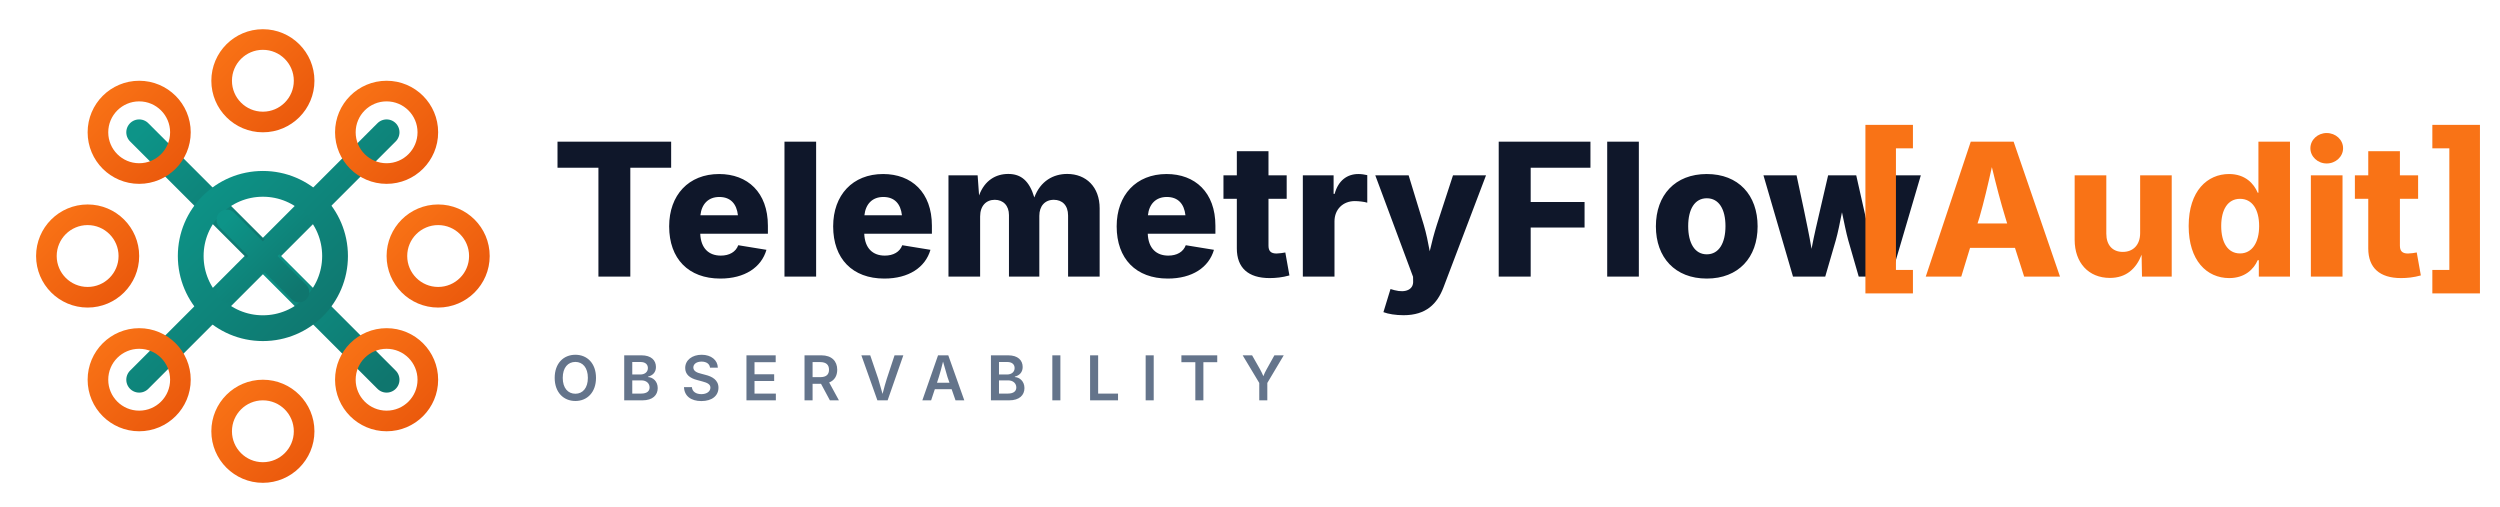
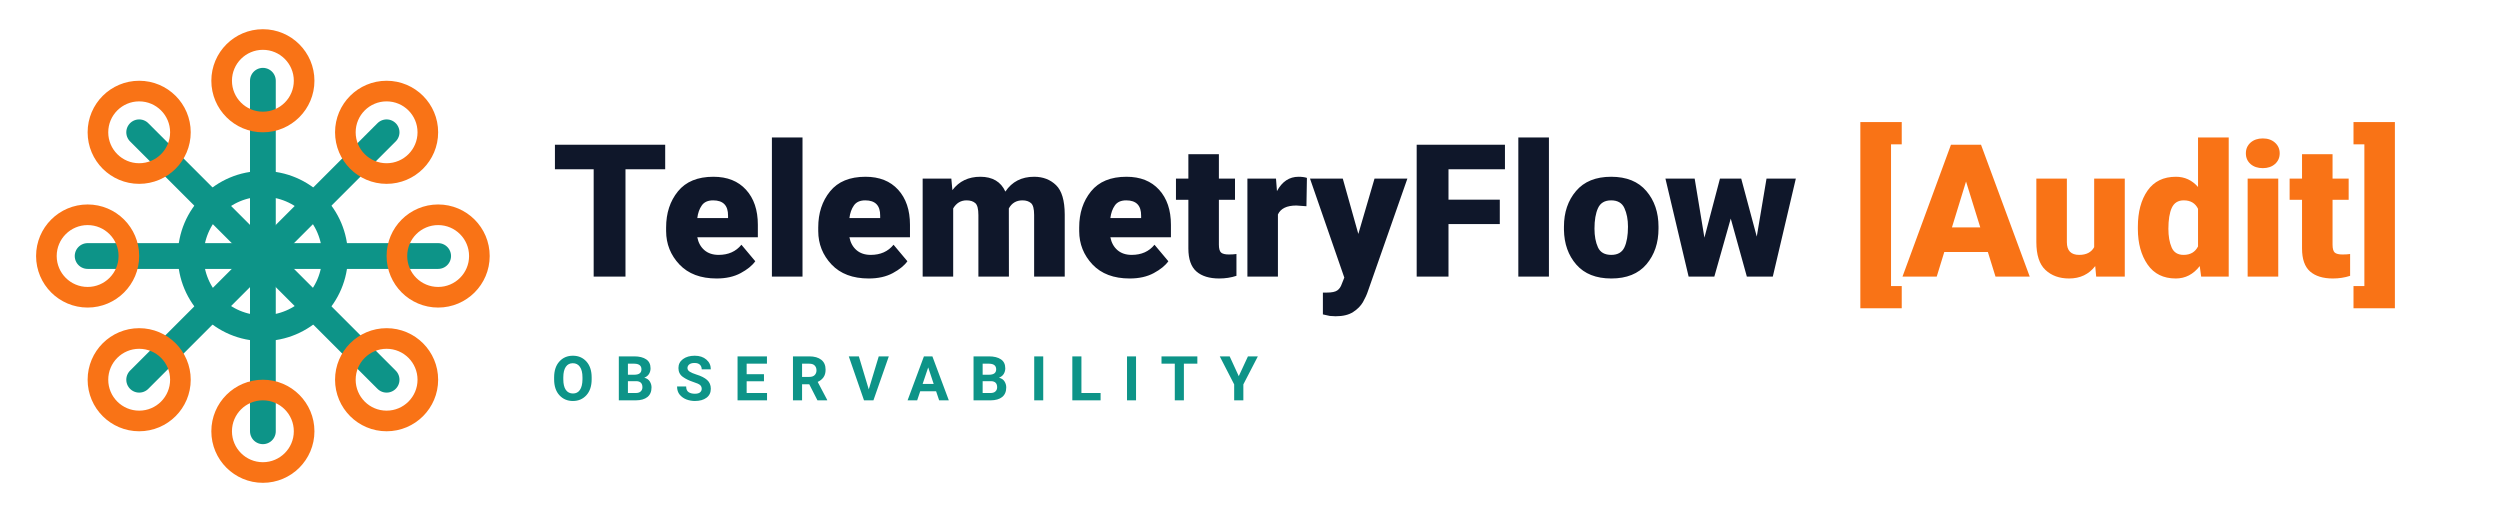
- <svg xmlns="http://www.w3.org/2000/svg" width="1455" height="295" viewBox="0 0 485 97">
-   <defs>
-     <linearGradient id="teal" x1="0%" y1="0%" x2="100%" y2="100%">
-       <stop offset="0%" stop-color="#0d9488" />
-       <stop offset="100%" stop-color="#0f766e" />
-     </linearGradient>
-     <linearGradient id="coral" x1="0%" y1="0%" x2="100%" y2="100%">
-       <stop offset="0%" stop-color="#f97316" />
-       <stop offset="100%" stop-color="#ea580c" />
-     </linearGradient>
-   </defs>
+ <svg xmlns="http://www.w3.org/2000/svg" viewBox="0 0 485 97" width="1455" height="295">
  <g transform="translate(7,5)">
-     <line x1="44" y1="44" x2="44" y2="10" stroke="url(#teal)" stroke-width="5" stroke-linecap="round" />
-     <line x1="44" y1="44" x2="68" y2="20" stroke="url(#teal)" stroke-width="5" stroke-linecap="round" />
-     <line x1="44" y1="44" x2="78" y2="44" stroke="url(#teal)" stroke-width="5" stroke-linecap="round" />
-     <line x1="44" y1="44" x2="68" y2="68" stroke="url(#teal)" stroke-width="5" stroke-linecap="round" />
-     <line x1="44" y1="44" x2="44" y2="78" stroke="url(#teal)" stroke-width="5" stroke-linecap="round" />
-     <line x1="44" y1="44" x2="20" y2="68" stroke="url(#teal)" stroke-width="5" stroke-linecap="round" />
-     <line x1="44" y1="44" x2="10" y2="44" stroke="url(#teal)" stroke-width="5" stroke-linecap="round" />
-     <line x1="44" y1="44" x2="20" y2="20" stroke="url(#teal)" stroke-width="5" stroke-linecap="round" />
-     <circle cx="44" cy="10" r="8" fill="none" stroke="url(#coral)" stroke-width="4" />
-     <circle cx="68" cy="20" r="8" fill="none" stroke="url(#coral)" stroke-width="4" />
-     <circle cx="78" cy="44" r="8" fill="none" stroke="url(#coral)" stroke-width="4" />
-     <circle cx="68" cy="68" r="8" fill="none" stroke="url(#coral)" stroke-width="4" />
-     <circle cx="44" cy="78" r="8" fill="none" stroke="url(#coral)" stroke-width="4" />
-     <circle cx="20" cy="68" r="8" fill="none" stroke="url(#coral)" stroke-width="4" />
-     <circle cx="10" cy="44" r="8" fill="none" stroke="url(#coral)" stroke-width="4" />
-     <circle cx="20" cy="20" r="8" fill="none" stroke="url(#coral)" stroke-width="4" />
-     <circle cx="44" cy="44" r="14" fill="none" stroke="url(#teal)" stroke-width="5" />
-     <line x1="37" y1="37" x2="51" y2="51" stroke="url(#teal)" stroke-width="4" stroke-linecap="round" />
-     <line x1="51" y1="37" x2="37" y2="51" stroke="url(#teal)" stroke-width="4" stroke-linecap="round" />
-     <text x="100" y="48" font-family="system-ui, -apple-system, BlinkMacSystemFont, 'Segoe UI', sans-serif" font-size="36" font-weight="800" fill="#0f172a">TelemetryFlow</text>
-     <text x="352" y="48" font-family="system-ui, -apple-system, BlinkMacSystemFont, 'Segoe UI', sans-serif" font-size="36" font-weight="800" fill="#f97316">[Audit]</text>
-     <text x="100" y="72" font-family="system-ui, -apple-system, BlinkMacSystemFont, 'Segoe UI', sans-serif" font-size="12" font-weight="600" fill="#64748b" letter-spacing="4">OBSERVABILITY</text>
+     <g id="icon">
+       <g stroke="#0d9488" stroke-width="5" stroke-linecap="round">
+         <line x1="44" y1="44" x2="44" y2="10" />
+         <line x1="44" y1="44" x2="68" y2="20" />
+         <line x1="44" y1="44" x2="78" y2="44" />
+         <line x1="44" y1="44" x2="68" y2="68" />
+         <line x1="44" y1="44" x2="44" y2="78" />
+         <line x1="44" y1="44" x2="20" y2="68" />
+         <line x1="44" y1="44" x2="10" y2="44" />
+         <line x1="44" y1="44" x2="20" y2="20" />
+       </g>
+       <g fill="none" stroke="#f97316" stroke-width="4">
+         <circle cx="44" cy="10" r="8" />
+         <circle cx="68" cy="20" r="8" />
+         <circle cx="78" cy="44" r="8" />
+         <circle cx="68" cy="68" r="8" />
+         <circle cx="44" cy="78" r="8" />
+         <circle cx="20" cy="68" r="8" />
+         <circle cx="10" cy="44" r="8" />
+         <circle cx="20" cy="20" r="8" />
+       </g>
+       <circle cx="44" cy="44" r="14" fill="none" stroke="#0d9488" stroke-width="5" />
+       <line x1="37" y1="37" x2="51" y2="51" stroke="#0d9488" stroke-width="4" stroke-linecap="round" />
+       <line x1="51" y1="37" x2="37" y2="51" stroke="#0d9488" stroke-width="4" stroke-linecap="round" />
+     </g>
+     <text x="100" y="48" font-family="system-ui,-apple-system,BlinkMacSystemFont,Roboto,sans-serif" font-size="36" font-weight="800" fill="#0f172a">TelemetryFlow</text>
+     <text x="352" y="48" font-family="system-ui,-apple-system,BlinkMacSystemFont,Roboto,sans-serif" font-size="36" font-weight="800" fill="#f97316">[Audit]</text>
+     <text x="100" y="72" font-family="system-ui,-apple-system,BlinkMacSystemFont,Roboto,sans-serif" font-size="12" font-weight="600" fill="#0d9488" letter-spacing="4">OBSERVABILITY</text>
  </g>
</svg>
